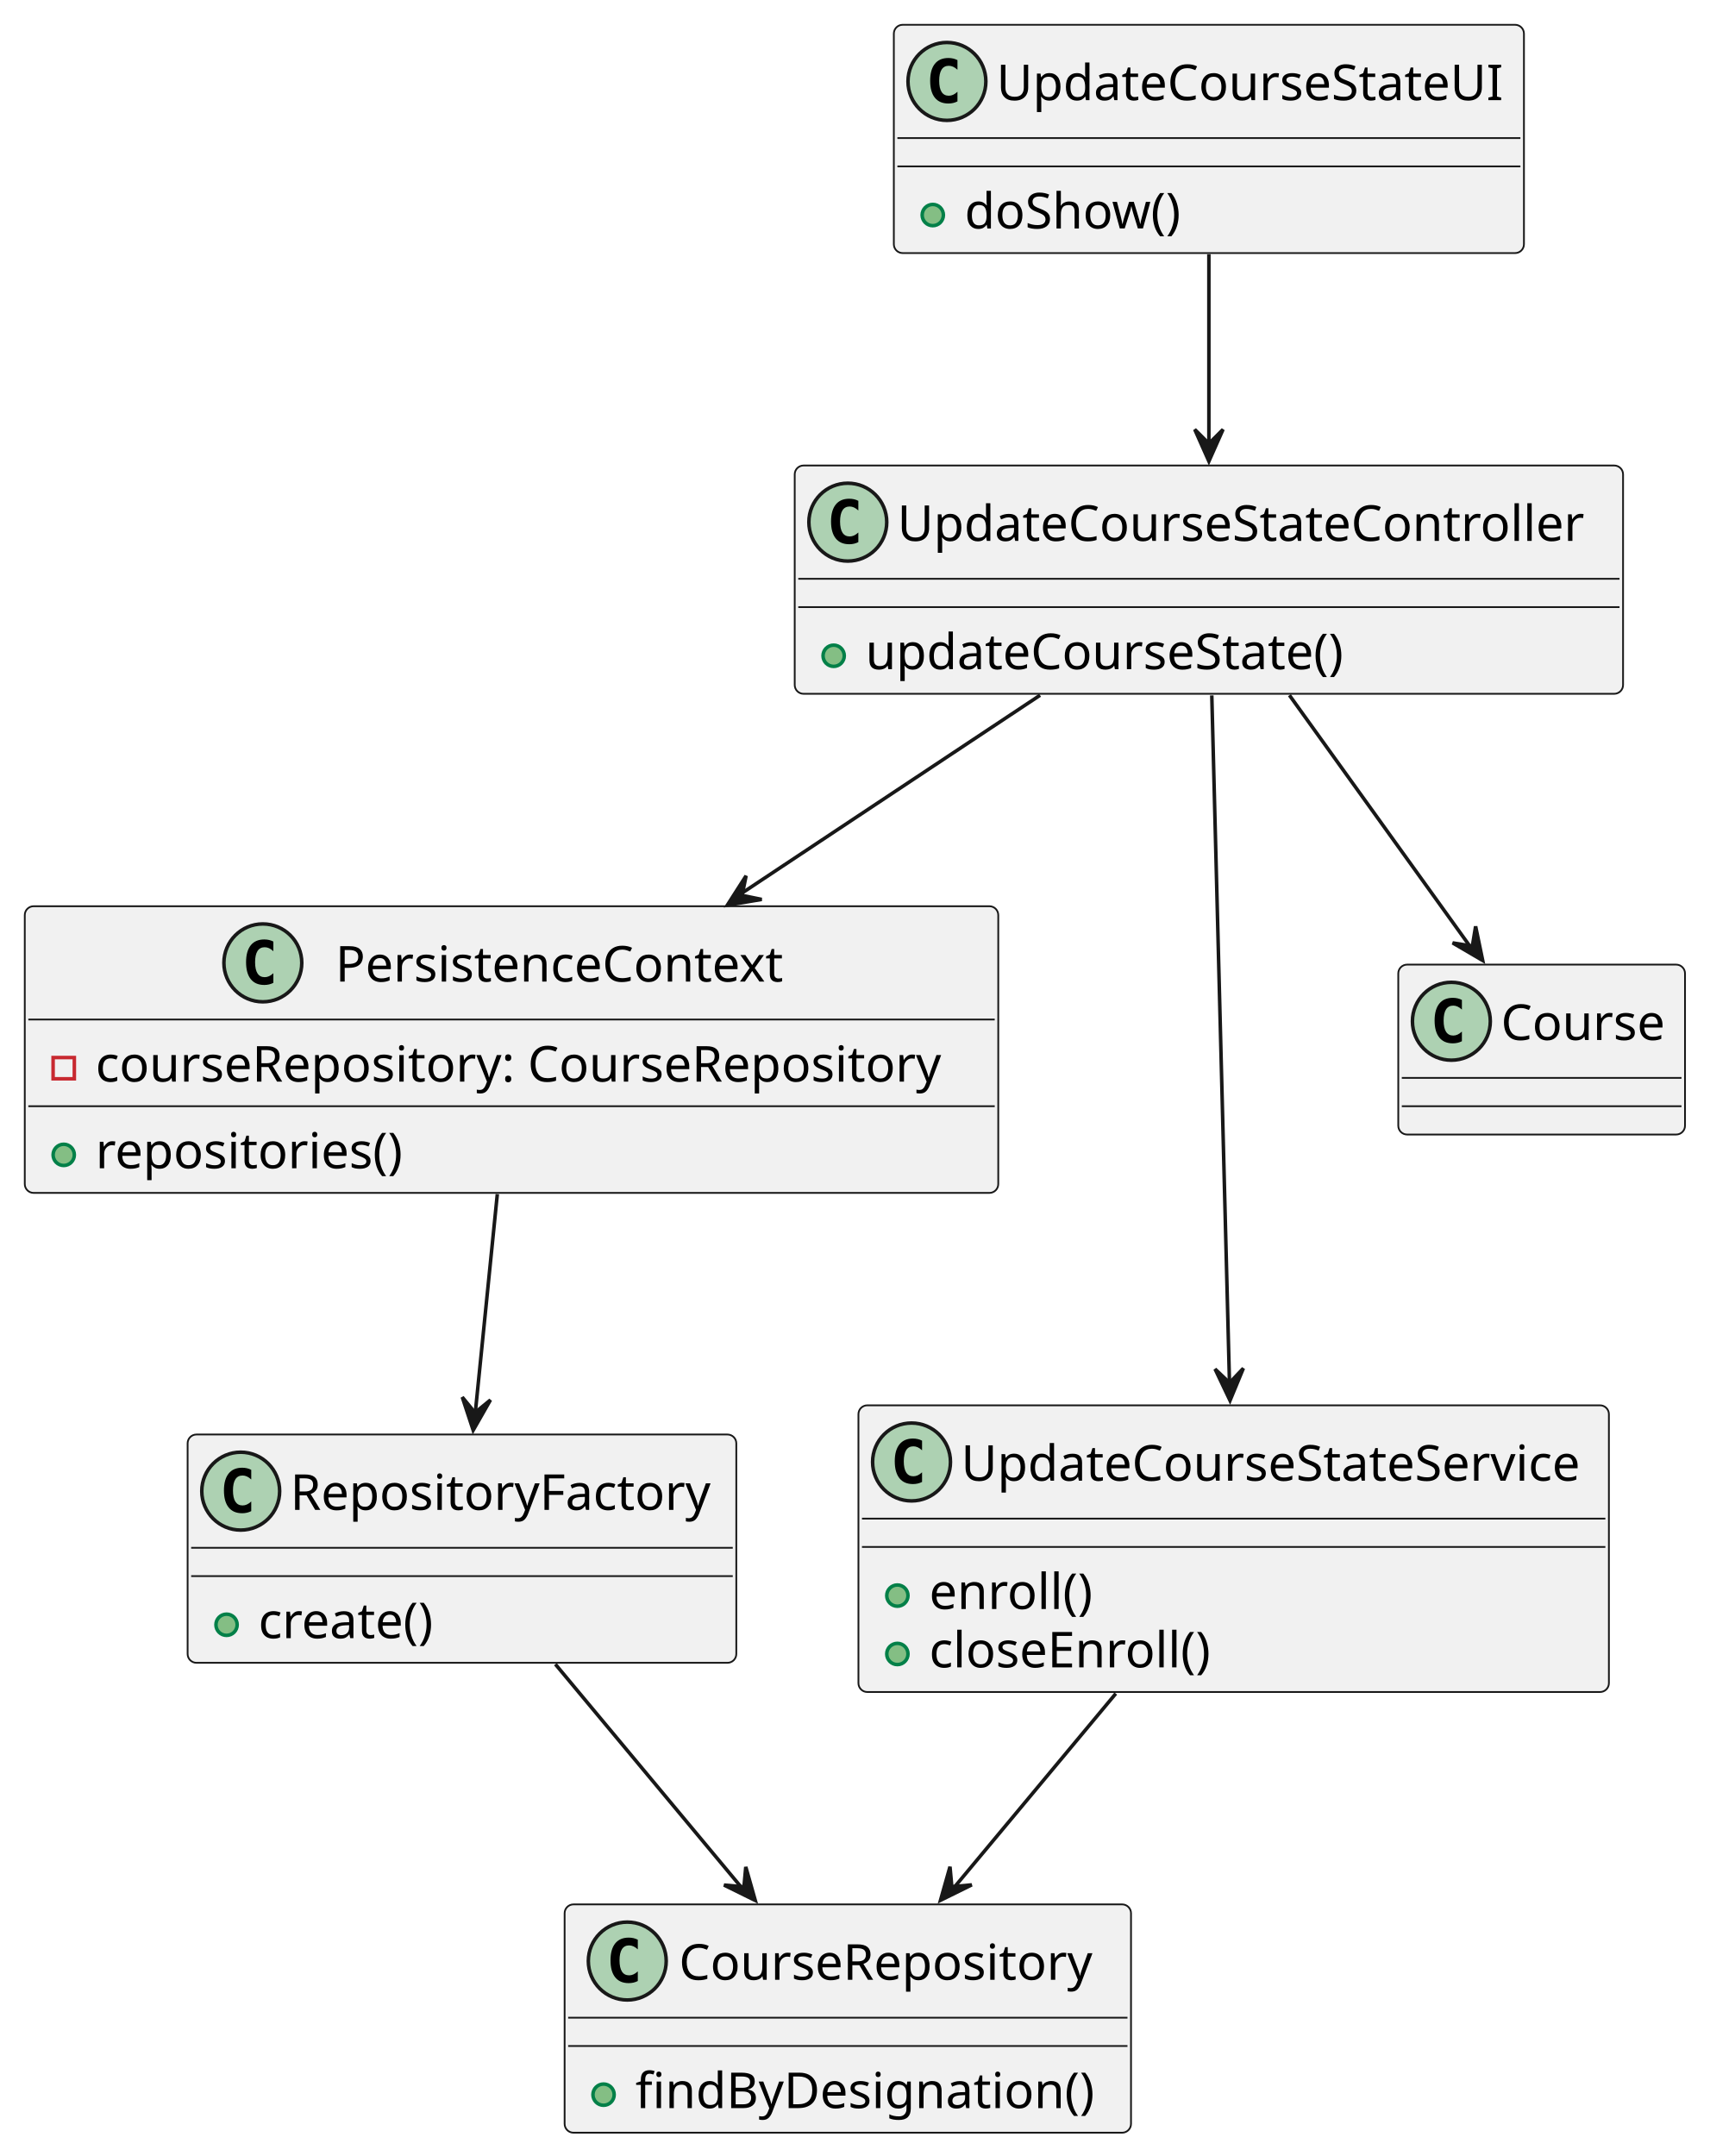
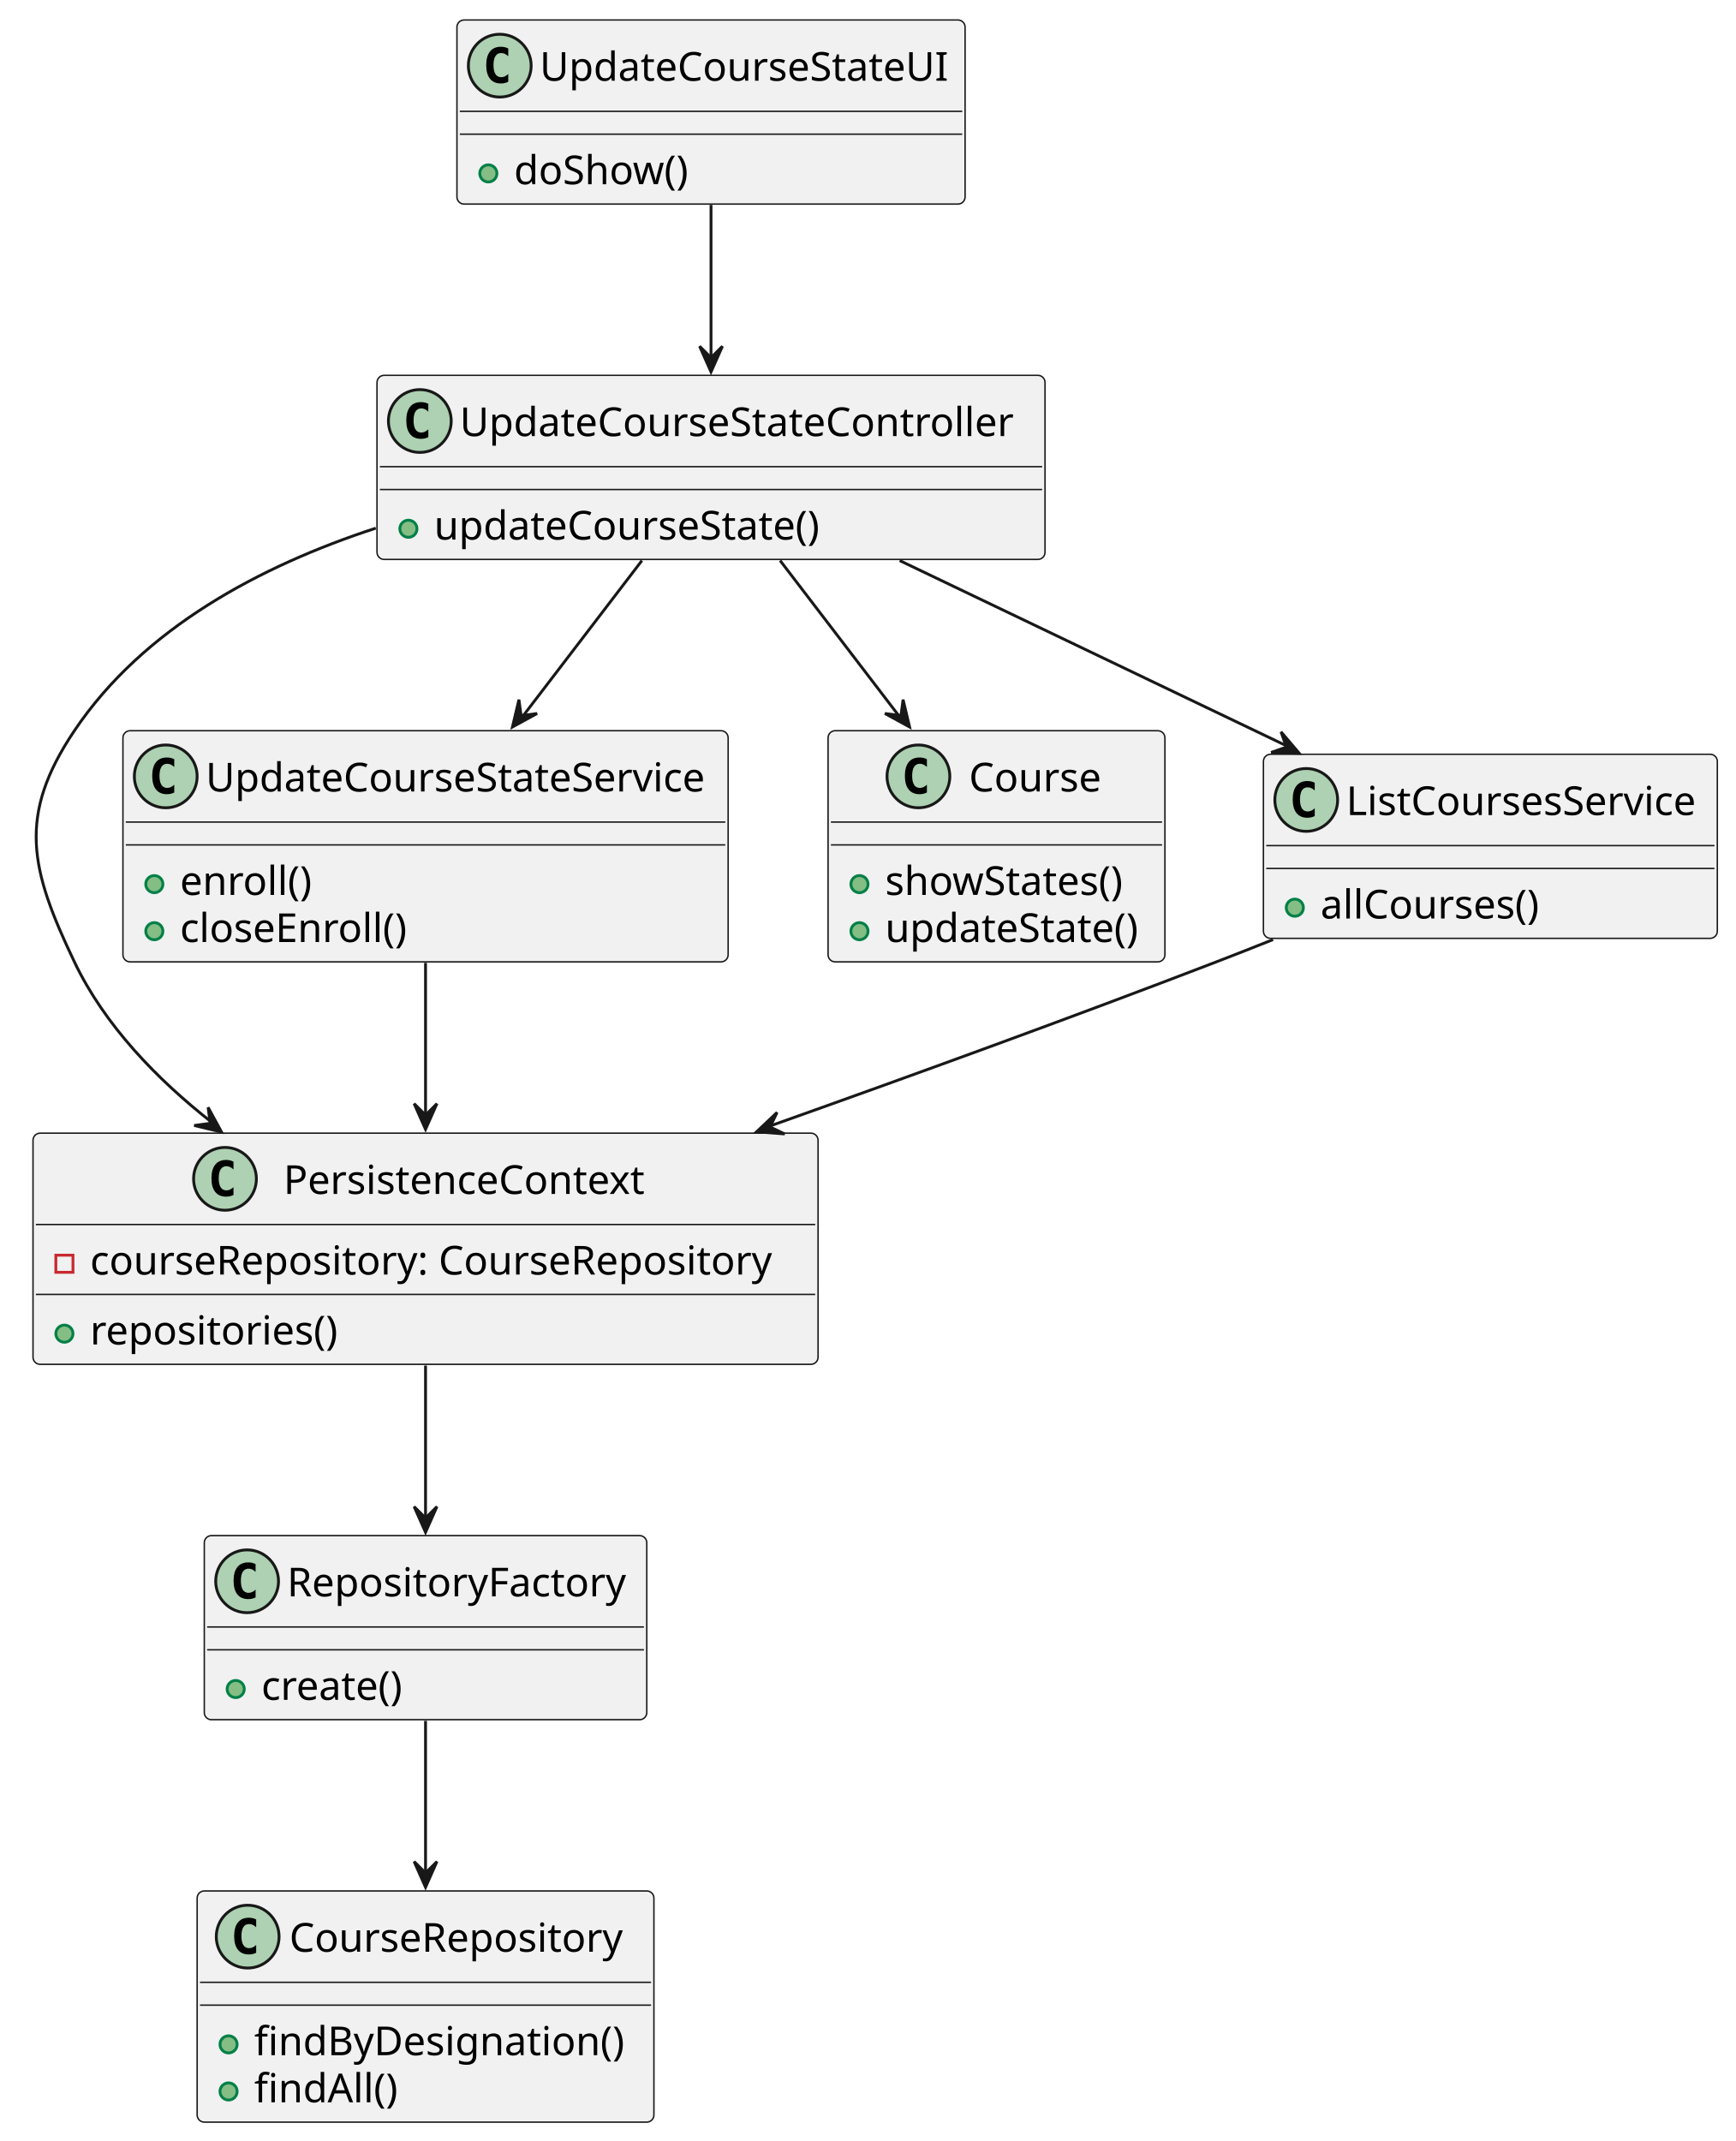
- <svg xmlns="http://www.w3.org/2000/svg" contentStyleType="text/css" height="609px" preserveAspectRatio="none" style="width:483px;height:609px;background:#FFFFFF;" version="1.1" viewBox="0 0 483 609" width="483px" zoomAndPan="magnify">
+ <svg xmlns="http://www.w3.org/2000/svg" contentStyleType="text/css" height="750px" preserveAspectRatio="none" style="width:608px;height:750px;background:#FFFFFF;" version="1.1" viewBox="0 0 608 750" width="608px" zoomAndPan="magnify">
  <defs />
  <g>
    <g id="elem_UpdateCourseStateUI">
-       <rect codeLine="2" fill="#F1F1F1" height="64.488" id="UpdateCourseStateUI" rx="2.5" ry="2.5" style="stroke:#181818;stroke-width:0.5;" width="178" x="252.5" y="7" />
-       <ellipse cx="267.5" cy="23" fill="#ADD1B2" rx="11" ry="11" style="stroke:#181818;stroke-width:1.0;" />
-       <path d="M270.473,28.643 Q269.892,28.942 269.253,29.091 Q268.614,29.241 267.908,29.241 Q265.401,29.241 264.082,27.589 Q262.762,25.937 262.762,22.816 Q262.762,19.686 264.082,18.035 Q265.401,16.383 267.908,16.383 Q268.614,16.383 269.261,16.532 Q269.909,16.682 270.473,16.98 L270.473,19.703 Q269.842,19.122 269.249,18.852 Q268.655,18.582 268.024,18.582 Q266.68,18.582 265.995,19.649 Q265.31,20.716 265.31,22.816 Q265.31,24.908 265.995,25.974 Q266.68,27.041 268.024,27.041 Q268.655,27.041 269.249,26.771 Q269.842,26.502 270.473,25.92 Z " fill="#000000" />
-       <text fill="#000000" font-family="sans-serif" font-size="14" lengthAdjust="spacing" textLength="146" x="281.5" y="28.291">UpdateCourseStateUI</text>
-       <line style="stroke:#181818;stroke-width:0.5;" x1="253.5" x2="429.5" y1="39" y2="39" />
-       <line style="stroke:#181818;stroke-width:0.5;" x1="253.5" x2="429.5" y1="47" y2="47" />
-       <ellipse cx="263.5" cy="60.744" fill="#84BE84" rx="3" ry="3" style="stroke:#038048;stroke-width:1.0;" />
-       <text fill="#000000" font-family="sans-serif" font-size="14" lengthAdjust="spacing" textLength="65" x="272.5" y="64.535">doShow()</text>
+       <rect codeLine="2" fill="#F1F1F1" height="64.488" id="UpdateCourseStateUI" rx="2.5" ry="2.5" style="stroke:#181818;stroke-width:0.5;" width="178" x="160.06" y="7" />
+       <ellipse cx="175.06" cy="23" fill="#ADD1B2" rx="11" ry="11" style="stroke:#181818;stroke-width:1.0;" />
+       <path d="M178.033,28.643 Q177.452,28.942 176.813,29.091 Q176.174,29.241 175.468,29.241 Q172.961,29.241 171.642,27.589 Q170.322,25.937 170.322,22.816 Q170.322,19.686 171.642,18.035 Q172.961,16.383 175.468,16.383 Q176.174,16.383 176.821,16.532 Q177.469,16.682 178.033,16.98 L178.033,19.703 Q177.402,19.122 176.809,18.852 Q176.215,18.582 175.584,18.582 Q174.24,18.582 173.555,19.649 Q172.87,20.716 172.87,22.816 Q172.87,24.908 173.555,25.974 Q174.24,27.041 175.584,27.041 Q176.215,27.041 176.809,26.771 Q177.402,26.502 178.033,25.92 Z " fill="#000000" />
+       <text fill="#000000" font-family="sans-serif" font-size="14" lengthAdjust="spacing" textLength="146" x="189.06" y="28.291">UpdateCourseStateUI</text>
+       <line style="stroke:#181818;stroke-width:0.5;" x1="161.06" x2="337.06" y1="39" y2="39" />
+       <line style="stroke:#181818;stroke-width:0.5;" x1="161.06" x2="337.06" y1="47" y2="47" />
+       <ellipse cx="171.06" cy="60.744" fill="#84BE84" rx="3" ry="3" style="stroke:#038048;stroke-width:1.0;" />
+       <text fill="#000000" font-family="sans-serif" font-size="14" lengthAdjust="spacing" textLength="65" x="180.06" y="64.535">doShow()</text>
    </g>
    <g id="elem_UpdateCourseStateController">
-       <rect codeLine="6" fill="#F1F1F1" height="64.488" id="UpdateCourseStateController" rx="2.5" ry="2.5" style="stroke:#181818;stroke-width:0.5;" width="234" x="224.5" y="131.49" />
-       <ellipse cx="239.5" cy="147.49" fill="#ADD1B2" rx="11" ry="11" style="stroke:#181818;stroke-width:1.0;" />
-       <path d="M242.473,153.133 Q241.892,153.432 241.253,153.581 Q240.614,153.731 239.908,153.731 Q237.401,153.731 236.082,152.079 Q234.762,150.427 234.762,147.306 Q234.762,144.177 236.082,142.525 Q237.401,140.873 239.908,140.873 Q240.614,140.873 241.261,141.022 Q241.909,141.172 242.473,141.47 L242.473,144.193 Q241.842,143.612 241.249,143.342 Q240.655,143.072 240.024,143.072 Q238.68,143.072 237.995,144.139 Q237.31,145.206 237.31,147.306 Q237.31,149.398 237.995,150.464 Q238.68,151.531 240.024,151.531 Q240.655,151.531 241.249,151.261 Q241.842,150.992 242.473,150.41 Z " fill="#000000" />
-       <text fill="#000000" font-family="sans-serif" font-size="14" lengthAdjust="spacing" textLength="202" x="253.5" y="152.781">UpdateCourseStateController</text>
-       <line style="stroke:#181818;stroke-width:0.5;" x1="225.5" x2="457.5" y1="163.49" y2="163.49" />
-       <line style="stroke:#181818;stroke-width:0.5;" x1="225.5" x2="457.5" y1="171.49" y2="171.49" />
-       <ellipse cx="235.5" cy="185.234" fill="#84BE84" rx="3" ry="3" style="stroke:#038048;stroke-width:1.0;" />
-       <text fill="#000000" font-family="sans-serif" font-size="14" lengthAdjust="spacing" textLength="141" x="244.5" y="189.025">updateCourseState()</text>
+       <rect codeLine="6" fill="#F1F1F1" height="64.488" id="UpdateCourseStateController" rx="2.5" ry="2.5" style="stroke:#181818;stroke-width:0.5;" width="234" x="132.06" y="131.48" />
+       <ellipse cx="147.06" cy="147.48" fill="#ADD1B2" rx="11" ry="11" style="stroke:#181818;stroke-width:1.0;" />
+       <path d="M150.033,153.123 Q149.452,153.422 148.813,153.571 Q148.174,153.721 147.468,153.721 Q144.961,153.721 143.642,152.069 Q142.322,150.417 142.322,147.296 Q142.322,144.167 143.642,142.515 Q144.961,140.863 147.468,140.863 Q148.174,140.863 148.821,141.012 Q149.469,141.162 150.033,141.46 L150.033,144.183 Q149.402,143.602 148.809,143.332 Q148.215,143.062 147.584,143.062 Q146.24,143.062 145.555,144.129 Q144.87,145.196 144.87,147.296 Q144.87,149.388 145.555,150.454 Q146.24,151.521 147.584,151.521 Q148.215,151.521 148.809,151.251 Q149.402,150.982 150.033,150.4 Z " fill="#000000" />
+       <text fill="#000000" font-family="sans-serif" font-size="14" lengthAdjust="spacing" textLength="202" x="161.06" y="152.771">UpdateCourseStateController</text>
+       <line style="stroke:#181818;stroke-width:0.5;" x1="133.06" x2="365.06" y1="163.48" y2="163.48" />
+       <line style="stroke:#181818;stroke-width:0.5;" x1="133.06" x2="365.06" y1="171.48" y2="171.48" />
+       <ellipse cx="143.06" cy="185.224" fill="#84BE84" rx="3" ry="3" style="stroke:#038048;stroke-width:1.0;" />
+       <text fill="#000000" font-family="sans-serif" font-size="14" lengthAdjust="spacing" textLength="141" x="152.06" y="189.015">updateCourseState()</text>
    </g>
    <g id="elem_CourseRepository">
-       <rect codeLine="10" fill="#F1F1F1" height="64.488" id="CourseRepository" rx="2.5" ry="2.5" style="stroke:#181818;stroke-width:0.5;" width="160" x="159.5" y="537.93" />
-       <ellipse cx="177.2" cy="553.93" fill="#ADD1B2" rx="11" ry="11" style="stroke:#181818;stroke-width:1.0;" />
-       <path d="M180.173,559.573 Q179.592,559.872 178.953,560.021 Q178.314,560.171 177.608,560.171 Q175.101,560.171 173.781,558.519 Q172.462,556.867 172.462,553.746 Q172.462,550.616 173.781,548.965 Q175.101,547.313 177.608,547.313 Q178.314,547.313 178.961,547.462 Q179.609,547.612 180.173,547.91 L180.173,550.633 Q179.542,550.052 178.949,549.782 Q178.355,549.513 177.724,549.513 Q176.38,549.513 175.695,550.579 Q175.01,551.646 175.01,553.746 Q175.01,555.838 175.695,556.904 Q176.38,557.971 177.724,557.971 Q178.355,557.971 178.949,557.701 Q179.542,557.432 180.173,556.85 Z " fill="#000000" />
-       <text fill="#000000" font-family="sans-serif" font-size="14" lengthAdjust="spacing" textLength="122" x="191.8" y="559.221">CourseRepository</text>
-       <line style="stroke:#181818;stroke-width:0.5;" x1="160.5" x2="318.5" y1="569.93" y2="569.93" />
-       <line style="stroke:#181818;stroke-width:0.5;" x1="160.5" x2="318.5" y1="577.93" y2="577.93" />
-       <ellipse cx="170.5" cy="591.674" fill="#84BE84" rx="3" ry="3" style="stroke:#038048;stroke-width:1.0;" />
-       <text fill="#000000" font-family="sans-serif" font-size="14" lengthAdjust="spacing" textLength="134" x="179.5" y="595.465">findByDesignation()</text>
+       <rect codeLine="10" fill="#F1F1F1" height="80.977" id="CourseRepository" rx="2.5" ry="2.5" style="stroke:#181818;stroke-width:0.5;" width="160" x="69.06" y="662.41" />
+       <ellipse cx="86.76" cy="678.41" fill="#ADD1B2" rx="11" ry="11" style="stroke:#181818;stroke-width:1.0;" />
+       <path d="M89.733,684.053 Q89.152,684.352 88.513,684.501 Q87.874,684.651 87.168,684.651 Q84.661,684.651 83.341,682.999 Q82.022,681.347 82.022,678.226 Q82.022,675.096 83.341,673.445 Q84.661,671.793 87.168,671.793 Q87.874,671.793 88.521,671.942 Q89.169,672.092 89.733,672.39 L89.733,675.113 Q89.102,674.532 88.509,674.262 Q87.915,673.992 87.284,673.992 Q85.94,673.992 85.255,675.059 Q84.57,676.126 84.57,678.226 Q84.57,680.318 85.255,681.384 Q85.94,682.451 87.284,682.451 Q87.915,682.451 88.509,682.181 Q89.102,681.912 89.733,681.33 Z " fill="#000000" />
+       <text fill="#000000" font-family="sans-serif" font-size="14" lengthAdjust="spacing" textLength="122" x="101.36" y="683.701">CourseRepository</text>
+       <line style="stroke:#181818;stroke-width:0.5;" x1="70.06" x2="228.06" y1="694.41" y2="694.41" />
+       <line style="stroke:#181818;stroke-width:0.5;" x1="70.06" x2="228.06" y1="702.41" y2="702.41" />
+       <ellipse cx="80.06" cy="716.154" fill="#84BE84" rx="3" ry="3" style="stroke:#038048;stroke-width:1.0;" />
+       <text fill="#000000" font-family="sans-serif" font-size="14" lengthAdjust="spacing" textLength="134" x="89.06" y="719.945">findByDesignation()</text>
+       <ellipse cx="80.06" cy="732.642" fill="#84BE84" rx="3" ry="3" style="stroke:#038048;stroke-width:1.0;" />
+       <text fill="#000000" font-family="sans-serif" font-size="14" lengthAdjust="spacing" textLength="55" x="89.06" y="736.433">findAll()</text>
    </g>
    <g id="elem_PersistenceContext">
-       <rect codeLine="14" fill="#F1F1F1" height="80.977" id="PersistenceContext" rx="2.5" ry="2.5" style="stroke:#181818;stroke-width:0.5;" width="275" x="7" y="255.98" />
-       <ellipse cx="74.25" cy="271.98" fill="#ADD1B2" rx="11" ry="11" style="stroke:#181818;stroke-width:1.0;" />
-       <path d="M77.223,277.623 Q76.642,277.922 76.003,278.071 Q75.364,278.221 74.658,278.221 Q72.151,278.221 70.832,276.569 Q69.512,274.917 69.512,271.796 Q69.512,268.666 70.832,267.015 Q72.151,265.363 74.658,265.363 Q75.364,265.363 76.011,265.512 Q76.659,265.662 77.223,265.961 L77.223,268.683 Q76.592,268.102 75.999,267.832 Q75.405,267.562 74.774,267.562 Q73.43,267.562 72.745,268.629 Q72.06,269.696 72.06,271.796 Q72.06,273.888 72.745,274.954 Q73.43,276.021 74.774,276.021 Q75.405,276.021 75.999,275.751 Q76.592,275.481 77.223,274.9 Z " fill="#000000" />
-       <text fill="#000000" font-family="sans-serif" font-size="14" lengthAdjust="spacing" textLength="132" x="94.75" y="277.271">PersistenceContext</text>
-       <line style="stroke:#181818;stroke-width:0.5;" x1="8" x2="281" y1="287.98" y2="287.98" />
-       <rect fill="none" height="6" style="stroke:#C82930;stroke-width:1.0;" width="6" x="15" y="298.724" />
-       <text fill="#000000" font-family="sans-serif" font-size="14" lengthAdjust="spacing" textLength="249" x="27" y="305.515">courseRepository: CourseRepository</text>
-       <line style="stroke:#181818;stroke-width:0.5;" x1="8" x2="281" y1="312.468" y2="312.468" />
-       <ellipse cx="18" cy="326.212" fill="#84BE84" rx="3" ry="3" style="stroke:#038048;stroke-width:1.0;" />
-       <text fill="#000000" font-family="sans-serif" font-size="14" lengthAdjust="spacing" textLength="92" x="27" y="330.003">repositories()</text>
+       <rect codeLine="15" fill="#F1F1F1" height="80.977" id="PersistenceContext" rx="2.5" ry="2.5" style="stroke:#181818;stroke-width:0.5;" width="275" x="11.56" y="396.95" />
+       <ellipse cx="78.81" cy="412.95" fill="#ADD1B2" rx="11" ry="11" style="stroke:#181818;stroke-width:1.0;" />
+       <path d="M81.783,418.593 Q81.202,418.892 80.563,419.041 Q79.924,419.191 79.218,419.191 Q76.711,419.191 75.391,417.539 Q74.072,415.887 74.072,412.766 Q74.072,409.637 75.391,407.985 Q76.711,406.333 79.218,406.333 Q79.924,406.333 80.571,406.482 Q81.219,406.632 81.783,406.93 L81.783,409.653 Q81.152,409.072 80.559,408.802 Q79.965,408.533 79.334,408.533 Q77.99,408.533 77.305,409.599 Q76.62,410.666 76.62,412.766 Q76.62,414.858 77.305,415.924 Q77.99,416.991 79.334,416.991 Q79.965,416.991 80.559,416.721 Q81.152,416.452 81.783,415.87 Z " fill="#000000" />
+       <text fill="#000000" font-family="sans-serif" font-size="14" lengthAdjust="spacing" textLength="132" x="99.31" y="418.241">PersistenceContext</text>
+       <line style="stroke:#181818;stroke-width:0.5;" x1="12.56" x2="285.56" y1="428.95" y2="428.95" />
+       <rect fill="none" height="6" style="stroke:#C82930;stroke-width:1.0;" width="6" x="19.56" y="439.694" />
+       <text fill="#000000" font-family="sans-serif" font-size="14" lengthAdjust="spacing" textLength="249" x="31.56" y="446.485">courseRepository: CourseRepository</text>
+       <line style="stroke:#181818;stroke-width:0.5;" x1="12.56" x2="285.56" y1="453.438" y2="453.438" />
+       <ellipse cx="22.56" cy="467.182" fill="#84BE84" rx="3" ry="3" style="stroke:#038048;stroke-width:1.0;" />
+       <text fill="#000000" font-family="sans-serif" font-size="14" lengthAdjust="spacing" textLength="92" x="31.56" y="470.973">repositories()</text>
    </g>
    <g id="elem_UpdateCourseStateService">
-       <rect codeLine="20" fill="#F1F1F1" height="80.977" id="UpdateCourseStateService" rx="2.5" ry="2.5" style="stroke:#181818;stroke-width:0.5;" width="212" x="242.5" y="396.96" />
-       <ellipse cx="257.5" cy="412.96" fill="#ADD1B2" rx="11" ry="11" style="stroke:#181818;stroke-width:1.0;" />
-       <path d="M260.473,418.603 Q259.892,418.902 259.253,419.051 Q258.614,419.201 257.908,419.201 Q255.401,419.201 254.082,417.549 Q252.762,415.897 252.762,412.776 Q252.762,409.647 254.082,407.995 Q255.401,406.343 257.908,406.343 Q258.614,406.343 259.261,406.492 Q259.909,406.642 260.473,406.94 L260.473,409.663 Q259.842,409.082 259.249,408.812 Q258.655,408.543 258.024,408.543 Q256.68,408.543 255.995,409.609 Q255.31,410.676 255.31,412.776 Q255.31,414.868 255.995,415.934 Q256.68,417.001 258.024,417.001 Q258.655,417.001 259.249,416.731 Q259.842,416.462 260.473,415.88 Z " fill="#000000" />
-       <text fill="#000000" font-family="sans-serif" font-size="14" lengthAdjust="spacing" textLength="180" x="271.5" y="418.251">UpdateCourseStateService</text>
-       <line style="stroke:#181818;stroke-width:0.5;" x1="243.5" x2="453.5" y1="428.96" y2="428.96" />
-       <line style="stroke:#181818;stroke-width:0.5;" x1="243.5" x2="453.5" y1="436.96" y2="436.96" />
-       <ellipse cx="253.5" cy="450.704" fill="#84BE84" rx="3" ry="3" style="stroke:#038048;stroke-width:1.0;" />
-       <text fill="#000000" font-family="sans-serif" font-size="14" lengthAdjust="spacing" textLength="50" x="262.5" y="454.495">enroll()</text>
-       <ellipse cx="253.5" cy="467.192" fill="#84BE84" rx="3" ry="3" style="stroke:#038048;stroke-width:1.0;" />
-       <text fill="#000000" font-family="sans-serif" font-size="14" lengthAdjust="spacing" textLength="85" x="262.5" y="470.983">closeEnroll()</text>
+       <rect codeLine="21" fill="#F1F1F1" height="80.977" id="UpdateCourseStateService" rx="2.5" ry="2.5" style="stroke:#181818;stroke-width:0.5;" width="212" x="43.06" y="255.97" />
+       <ellipse cx="58.06" cy="271.97" fill="#ADD1B2" rx="11" ry="11" style="stroke:#181818;stroke-width:1.0;" />
+       <path d="M61.033,277.613 Q60.452,277.912 59.813,278.061 Q59.174,278.211 58.468,278.211 Q55.961,278.211 54.642,276.559 Q53.322,274.907 53.322,271.786 Q53.322,268.656 54.642,267.005 Q55.961,265.353 58.468,265.353 Q59.174,265.353 59.821,265.502 Q60.469,265.652 61.033,265.95 L61.033,268.673 Q60.402,268.092 59.809,267.822 Q59.215,267.553 58.584,267.553 Q57.24,267.553 56.555,268.619 Q55.87,269.686 55.87,271.786 Q55.87,273.878 56.555,274.944 Q57.24,276.011 58.584,276.011 Q59.215,276.011 59.809,275.741 Q60.402,275.471 61.033,274.89 Z " fill="#000000" />
+       <text fill="#000000" font-family="sans-serif" font-size="14" lengthAdjust="spacing" textLength="180" x="72.06" y="277.261">UpdateCourseStateService</text>
+       <line style="stroke:#181818;stroke-width:0.5;" x1="44.06" x2="254.06" y1="287.97" y2="287.97" />
+       <line style="stroke:#181818;stroke-width:0.5;" x1="44.06" x2="254.06" y1="295.97" y2="295.97" />
+       <ellipse cx="54.06" cy="309.714" fill="#84BE84" rx="3" ry="3" style="stroke:#038048;stroke-width:1.0;" />
+       <text fill="#000000" font-family="sans-serif" font-size="14" lengthAdjust="spacing" textLength="50" x="63.06" y="313.505">enroll()</text>
+       <ellipse cx="54.06" cy="326.202" fill="#84BE84" rx="3" ry="3" style="stroke:#038048;stroke-width:1.0;" />
+       <text fill="#000000" font-family="sans-serif" font-size="14" lengthAdjust="spacing" textLength="85" x="63.06" y="329.993">closeEnroll()</text>
    </g>
    <g id="elem_RepositoryFactory">
-       <rect codeLine="25" fill="#F1F1F1" height="64.488" id="RepositoryFactory" rx="2.5" ry="2.5" style="stroke:#181818;stroke-width:0.5;" width="155" x="53" y="405.2" />
-       <ellipse cx="68" cy="421.2" fill="#ADD1B2" rx="11" ry="11" style="stroke:#181818;stroke-width:1.0;" />
-       <path d="M70.973,426.843 Q70.392,427.142 69.753,427.291 Q69.114,427.441 68.408,427.441 Q65.901,427.441 64.582,425.789 Q63.262,424.137 63.262,421.016 Q63.262,417.887 64.582,416.235 Q65.901,414.583 68.408,414.583 Q69.114,414.583 69.761,414.732 Q70.409,414.882 70.973,415.18 L70.973,417.903 Q70.342,417.322 69.749,417.052 Q69.155,416.783 68.524,416.783 Q67.18,416.783 66.495,417.849 Q65.81,418.916 65.81,421.016 Q65.81,423.108 66.495,424.174 Q67.18,425.241 68.524,425.241 Q69.155,425.241 69.749,424.971 Q70.342,424.702 70.973,424.12 Z " fill="#000000" />
-       <text fill="#000000" font-family="sans-serif" font-size="14" lengthAdjust="spacing" textLength="123" x="82" y="426.491">RepositoryFactory</text>
-       <line style="stroke:#181818;stroke-width:0.5;" x1="54" x2="207" y1="437.2" y2="437.2" />
-       <line style="stroke:#181818;stroke-width:0.5;" x1="54" x2="207" y1="445.2" y2="445.2" />
-       <ellipse cx="64" cy="458.944" fill="#84BE84" rx="3" ry="3" style="stroke:#038048;stroke-width:1.0;" />
-       <text fill="#000000" font-family="sans-serif" font-size="14" lengthAdjust="spacing" textLength="52" x="73" y="462.735">create()</text>
+       <rect codeLine="26" fill="#F1F1F1" height="64.488" id="RepositoryFactory" rx="2.5" ry="2.5" style="stroke:#181818;stroke-width:0.5;" width="155" x="71.56" y="537.93" />
+       <ellipse cx="86.56" cy="553.93" fill="#ADD1B2" rx="11" ry="11" style="stroke:#181818;stroke-width:1.0;" />
+       <path d="M89.533,559.573 Q88.952,559.872 88.313,560.021 Q87.674,560.171 86.968,560.171 Q84.461,560.171 83.141,558.519 Q81.822,556.867 81.822,553.746 Q81.822,550.616 83.141,548.965 Q84.461,547.313 86.968,547.313 Q87.674,547.313 88.321,547.462 Q88.969,547.612 89.533,547.91 L89.533,550.633 Q88.902,550.052 88.309,549.782 Q87.715,549.513 87.084,549.513 Q85.74,549.513 85.055,550.579 Q84.37,551.646 84.37,553.746 Q84.37,555.838 85.055,556.904 Q85.74,557.971 87.084,557.971 Q87.715,557.971 88.309,557.701 Q88.902,557.432 89.533,556.85 Z " fill="#000000" />
+       <text fill="#000000" font-family="sans-serif" font-size="14" lengthAdjust="spacing" textLength="123" x="100.56" y="559.221">RepositoryFactory</text>
+       <line style="stroke:#181818;stroke-width:0.5;" x1="72.56" x2="225.56" y1="569.93" y2="569.93" />
+       <line style="stroke:#181818;stroke-width:0.5;" x1="72.56" x2="225.56" y1="577.93" y2="577.93" />
+       <ellipse cx="82.56" cy="591.674" fill="#84BE84" rx="3" ry="3" style="stroke:#038048;stroke-width:1.0;" />
+       <text fill="#000000" font-family="sans-serif" font-size="14" lengthAdjust="spacing" textLength="52" x="91.56" y="595.465">create()</text>
    </g>
    <g id="elem_Course">
-       <rect codeLine="29" fill="#F1F1F1" height="48" id="Course" rx="2.5" ry="2.5" style="stroke:#181818;stroke-width:0.5;" width="81" x="395" y="272.47" />
-       <ellipse cx="410" cy="288.47" fill="#ADD1B2" rx="11" ry="11" style="stroke:#181818;stroke-width:1.0;" />
-       <path d="M412.973,294.113 Q412.392,294.412 411.753,294.561 Q411.114,294.711 410.408,294.711 Q407.901,294.711 406.582,293.059 Q405.262,291.407 405.262,288.286 Q405.262,285.156 406.582,283.505 Q407.901,281.853 410.408,281.853 Q411.114,281.853 411.761,282.002 Q412.409,282.152 412.973,282.45 L412.973,285.173 Q412.342,284.592 411.749,284.322 Q411.155,284.053 410.524,284.053 Q409.18,284.053 408.495,285.119 Q407.81,286.186 407.81,288.286 Q407.81,290.378 408.495,291.444 Q409.18,292.511 410.524,292.511 Q411.155,292.511 411.749,292.241 Q412.342,291.971 412.973,291.39 Z " fill="#000000" />
-       <text fill="#000000" font-family="sans-serif" font-size="14" lengthAdjust="spacing" textLength="49" x="424" y="293.761">Course</text>
-       <line style="stroke:#181818;stroke-width:0.5;" x1="396" x2="475" y1="304.47" y2="304.47" />
-       <line style="stroke:#181818;stroke-width:0.5;" x1="396" x2="475" y1="312.47" y2="312.47" />
+       <rect codeLine="30" fill="#F1F1F1" height="80.977" id="Course" rx="2.5" ry="2.5" style="stroke:#181818;stroke-width:0.5;" width="118" x="290.06" y="255.97" />
+       <ellipse cx="321.71" cy="271.97" fill="#ADD1B2" rx="11" ry="11" style="stroke:#181818;stroke-width:1.0;" />
+       <path d="M324.683,277.613 Q324.102,277.912 323.463,278.061 Q322.824,278.211 322.118,278.211 Q319.611,278.211 318.291,276.559 Q316.972,274.907 316.972,271.786 Q316.972,268.656 318.291,267.005 Q319.611,265.353 322.118,265.353 Q322.824,265.353 323.471,265.502 Q324.119,265.652 324.683,265.95 L324.683,268.673 Q324.052,268.092 323.459,267.822 Q322.865,267.553 322.234,267.553 Q320.89,267.553 320.205,268.619 Q319.52,269.686 319.52,271.786 Q319.52,273.878 320.205,274.944 Q320.89,276.011 322.234,276.011 Q322.865,276.011 323.459,275.741 Q324.052,275.471 324.683,274.89 Z " fill="#000000" />
+       <text fill="#000000" font-family="sans-serif" font-size="14" lengthAdjust="spacing" textLength="49" x="339.41" y="277.261">Course</text>
+       <line style="stroke:#181818;stroke-width:0.5;" x1="291.06" x2="407.06" y1="287.97" y2="287.97" />
+       <line style="stroke:#181818;stroke-width:0.5;" x1="291.06" x2="407.06" y1="295.97" y2="295.97" />
+       <ellipse cx="301.06" cy="309.714" fill="#84BE84" rx="3" ry="3" style="stroke:#038048;stroke-width:1.0;" />
+       <text fill="#000000" font-family="sans-serif" font-size="14" lengthAdjust="spacing" textLength="87" x="310.06" y="313.505">showStates()</text>
+       <ellipse cx="301.06" cy="326.202" fill="#84BE84" rx="3" ry="3" style="stroke:#038048;stroke-width:1.0;" />
+       <text fill="#000000" font-family="sans-serif" font-size="14" lengthAdjust="spacing" textLength="92" x="310.06" y="329.993">updateState()</text>
+     </g>
+     <g id="elem_ListCoursesService">
+       <rect codeLine="35" fill="#F1F1F1" height="64.488" id="ListCoursesService" rx="2.5" ry="2.5" style="stroke:#181818;stroke-width:0.5;" width="159" x="442.56" y="264.22" />
+       <ellipse cx="457.56" cy="280.22" fill="#ADD1B2" rx="11" ry="11" style="stroke:#181818;stroke-width:1.0;" />
+       <path d="M460.533,285.863 Q459.952,286.162 459.313,286.311 Q458.674,286.461 457.968,286.461 Q455.461,286.461 454.142,284.809 Q452.822,283.157 452.822,280.036 Q452.822,276.906 454.142,275.255 Q455.461,273.603 457.968,273.603 Q458.674,273.603 459.321,273.752 Q459.969,273.902 460.533,274.2 L460.533,276.923 Q459.902,276.342 459.309,276.072 Q458.715,275.803 458.084,275.803 Q456.74,275.803 456.055,276.869 Q455.37,277.936 455.37,280.036 Q455.37,282.128 456.055,283.194 Q456.74,284.261 458.084,284.261 Q458.715,284.261 459.309,283.991 Q459.902,283.721 460.533,283.14 Z " fill="#000000" />
+       <text fill="#000000" font-family="sans-serif" font-size="14" lengthAdjust="spacing" textLength="127" x="471.56" y="285.511">ListCoursesService</text>
+       <line style="stroke:#181818;stroke-width:0.5;" x1="443.56" x2="600.56" y1="296.22" y2="296.22" />
+       <line style="stroke:#181818;stroke-width:0.5;" x1="443.56" x2="600.56" y1="304.22" y2="304.22" />
+       <ellipse cx="453.56" cy="317.964" fill="#84BE84" rx="3" ry="3" style="stroke:#038048;stroke-width:1.0;" />
+       <text fill="#000000" font-family="sans-serif" font-size="14" lengthAdjust="spacing" textLength="82" x="462.56" y="321.755">allCourses()</text>
    </g>
    <g id="link_UpdateCourseStateUI_UpdateCourseStateController">
-       <path codeLine="32" d="M341.5,71.79 C341.5,88.22 341.5,108.41 341.5,125.6 " fill="none" id="UpdateCourseStateUI-to-UpdateCourseStateController" style="stroke:#181818;stroke-width:1.0;" />
-       <polygon fill="#181818" points="341.5,130.3,345.5,121.3,341.5,125.3,337.5,121.3,341.5,130.3" style="stroke:#181818;stroke-width:1.0;" />
+       <path codeLine="39" d="M249.06,71.78 C249.06,88.21 249.06,108.41 249.06,125.59 " fill="none" id="UpdateCourseStateUI-to-UpdateCourseStateController" style="stroke:#181818;stroke-width:1.0;" />
+       <polygon fill="#181818" points="249.06,130.29,253.06,121.29,249.06,125.29,245.06,121.29,249.06,130.29" style="stroke:#181818;stroke-width:1.0;" />
    </g>
    <g id="link_UpdateCourseStateController_UpdateCourseStateService">
-       <path codeLine="33" d="M342.32,196.43 C343.55,244.38 345.9,335.59 347.32,390.72 " fill="none" id="UpdateCourseStateController-to-UpdateCourseStateService" style="stroke:#181818;stroke-width:1.0;" />
-       <polygon fill="#181818" points="347.47,395.6,351.237,386.5,347.341,390.602,343.239,386.706,347.47,395.6" style="stroke:#181818;stroke-width:1.0;" />
+       <path codeLine="40" d="M224.85,196.37 C212.28,212.82 196.7,233.18 182.95,251.15 " fill="none" id="UpdateCourseStateController-to-UpdateCourseStateService" style="stroke:#181818;stroke-width:1.0;" />
+       <polygon fill="#181818" points="179.5,254.67,188.138,249.939,182.532,250.694,181.777,245.088,179.5,254.67" style="stroke:#181818;stroke-width:1.0;" />
    </g>
    <g id="link_UpdateCourseStateController_PersistenceContext">
-       <path codeLine="34" d="M293.81,196.38 C268.41,213.24 236.79,234.22 209.2,252.53 " fill="none" id="UpdateCourseStateController-to-PersistenceContext" style="stroke:#181818;stroke-width:1.0;" />
-       <polygon fill="#181818" points="205.46,255.68,215.174,254.054,209.631,252.923,210.763,247.38,205.46,255.68" style="stroke:#181818;stroke-width:1.0;" />
+       <path codeLine="41" d="M131.63,185.02 C91.26,198.23 50.19,220.03 26.06,255.97 C6,285.85 10.56,304.47 26.06,336.95 C36.67,359.19 54.96,378.06 74.23,393.19 " fill="none" id="UpdateCourseStateController-to-PersistenceContext" style="stroke:#181818;stroke-width:1.0;" />
+       <polygon fill="#181818" points="77.61,396.56,72.899,387.911,73.641,393.519,68.033,394.261,77.61,396.56" style="stroke:#181818;stroke-width:1.0;" />
+     </g>
+     <g id="link_UpdateCourseStateController_ListCoursesService">
+       <path codeLine="42" d="M315.15,196.37 C356.16,216.01 408.84,241.24 450.79,261.33 " fill="none" id="UpdateCourseStateController-to-ListCoursesService" style="stroke:#181818;stroke-width:1.0;" />
+       <polygon fill="#181818" points="455.11,263.88,448.733,256.374,450.604,261.713,445.266,263.583,455.11,263.88" style="stroke:#181818;stroke-width:1.0;" />
    </g>
    <g id="link_PersistenceContext_RepositoryFactory">
-       <path codeLine="35" d="M140.49,337.29 C138.53,356.77 136.18,380.08 134.25,399.21 " fill="none" id="PersistenceContext-to-RepositoryFactory" style="stroke:#181818;stroke-width:1.0;" />
-       <polygon fill="#181818" points="133.67,404,138.551,395.445,134.17,399.025,130.591,394.645,133.67,404" style="stroke:#181818;stroke-width:1.0;" />
+       <path codeLine="43" d="M149.06,478.37 C149.06,495.51 149.06,515.41 149.06,532.2 " fill="none" id="PersistenceContext-to-RepositoryFactory" style="stroke:#181818;stroke-width:1.0;" />
+       <polygon fill="#181818" points="149.06,536.77,153.06,527.77,149.06,531.77,145.06,527.77,149.06,536.77" style="stroke:#181818;stroke-width:1.0;" />
    </g>
    <g id="link_RepositoryFactory_CourseRepository">
-       <path codeLine="36" d="M156.89,470.09 C172.82,489.2 193.17,513.6 209.68,533.41 " fill="none" id="RepositoryFactory-to-CourseRepository" style="stroke:#181818;stroke-width:1.0;" />
-       <polygon fill="#181818" points="213.36,536.82,210.675,527.344,210.161,532.978,204.527,532.463,213.36,536.82" style="stroke:#181818;stroke-width:1.0;" />
+       <path codeLine="44" d="M149.06,602.82 C149.06,618.84 149.06,638.58 149.06,656.22 " fill="none" id="RepositoryFactory-to-CourseRepository" style="stroke:#181818;stroke-width:1.0;" />
+       <polygon fill="#181818" points="149.06,661.11,153.06,652.11,149.06,656.11,145.06,652.11,149.06,661.11" style="stroke:#181818;stroke-width:1.0;" />
    </g>
-     <g id="link_UpdateCourseStateService_CourseRepository">
-       <path codeLine="37" d="M315.2,478.38 C300.54,495.96 283.46,516.45 269.23,533.51 " fill="none" id="UpdateCourseStateService-to-CourseRepository" style="stroke:#181818;stroke-width:1.0;" />
-       <polygon fill="#181818" points="265.68,536.77,274.513,532.413,268.88,532.928,268.365,527.294,265.68,536.77" style="stroke:#181818;stroke-width:1.0;" />
+     <g id="link_ListCoursesService_PersistenceContext">
+       <path codeLine="45" d="M445.94,329.14 C439.23,331.82 432.53,334.46 426.06,336.95 C375.09,356.57 318.4,377.15 269.65,394.47 " fill="none" id="ListCoursesService-to-PersistenceContext" style="stroke:#181818;stroke-width:1.0;" />
+       <polygon fill="#181818" points="265.05,396.46,274.869,397.223,269.763,394.789,272.196,389.683,265.05,396.46" style="stroke:#181818;stroke-width:1.0;" />
+     </g>
+     <g id="link_UpdateCourseStateService_PersistenceContext">
+       <path codeLine="46" d="M149.06,337.29 C149.06,354 149.06,373.54 149.06,390.84 " fill="none" id="UpdateCourseStateService-to-PersistenceContext" style="stroke:#181818;stroke-width:1.0;" />
+       <polygon fill="#181818" points="149.06,395.61,153.06,386.61,149.06,390.61,145.06,386.61,149.06,395.61" style="stroke:#181818;stroke-width:1.0;" />
    </g>
    <g id="link_UpdateCourseStateController_Course">
-       <path codeLine="38" d="M364.25,196.38 C379.85,218.07 400.35,246.58 415.35,267.44 " fill="none" id="UpdateCourseStateController-to-Course" style="stroke:#181818;stroke-width:1.0;" />
-       <polygon fill="#181818" points="418.85,271.31,416.848,261.667,415.933,267.249,410.351,266.334,418.85,271.31" style="stroke:#181818;stroke-width:1.0;" />
+       <path codeLine="47" d="M273.27,196.37 C285.84,212.82 301.42,233.18 315.17,251.15 " fill="none" id="UpdateCourseStateController-to-Course" style="stroke:#181818;stroke-width:1.0;" />
+       <polygon fill="#181818" points="318.62,254.67,316.343,245.088,315.588,250.694,309.982,249.939,318.62,254.67" style="stroke:#181818;stroke-width:1.0;" />
    </g>
  </g>
</svg>
